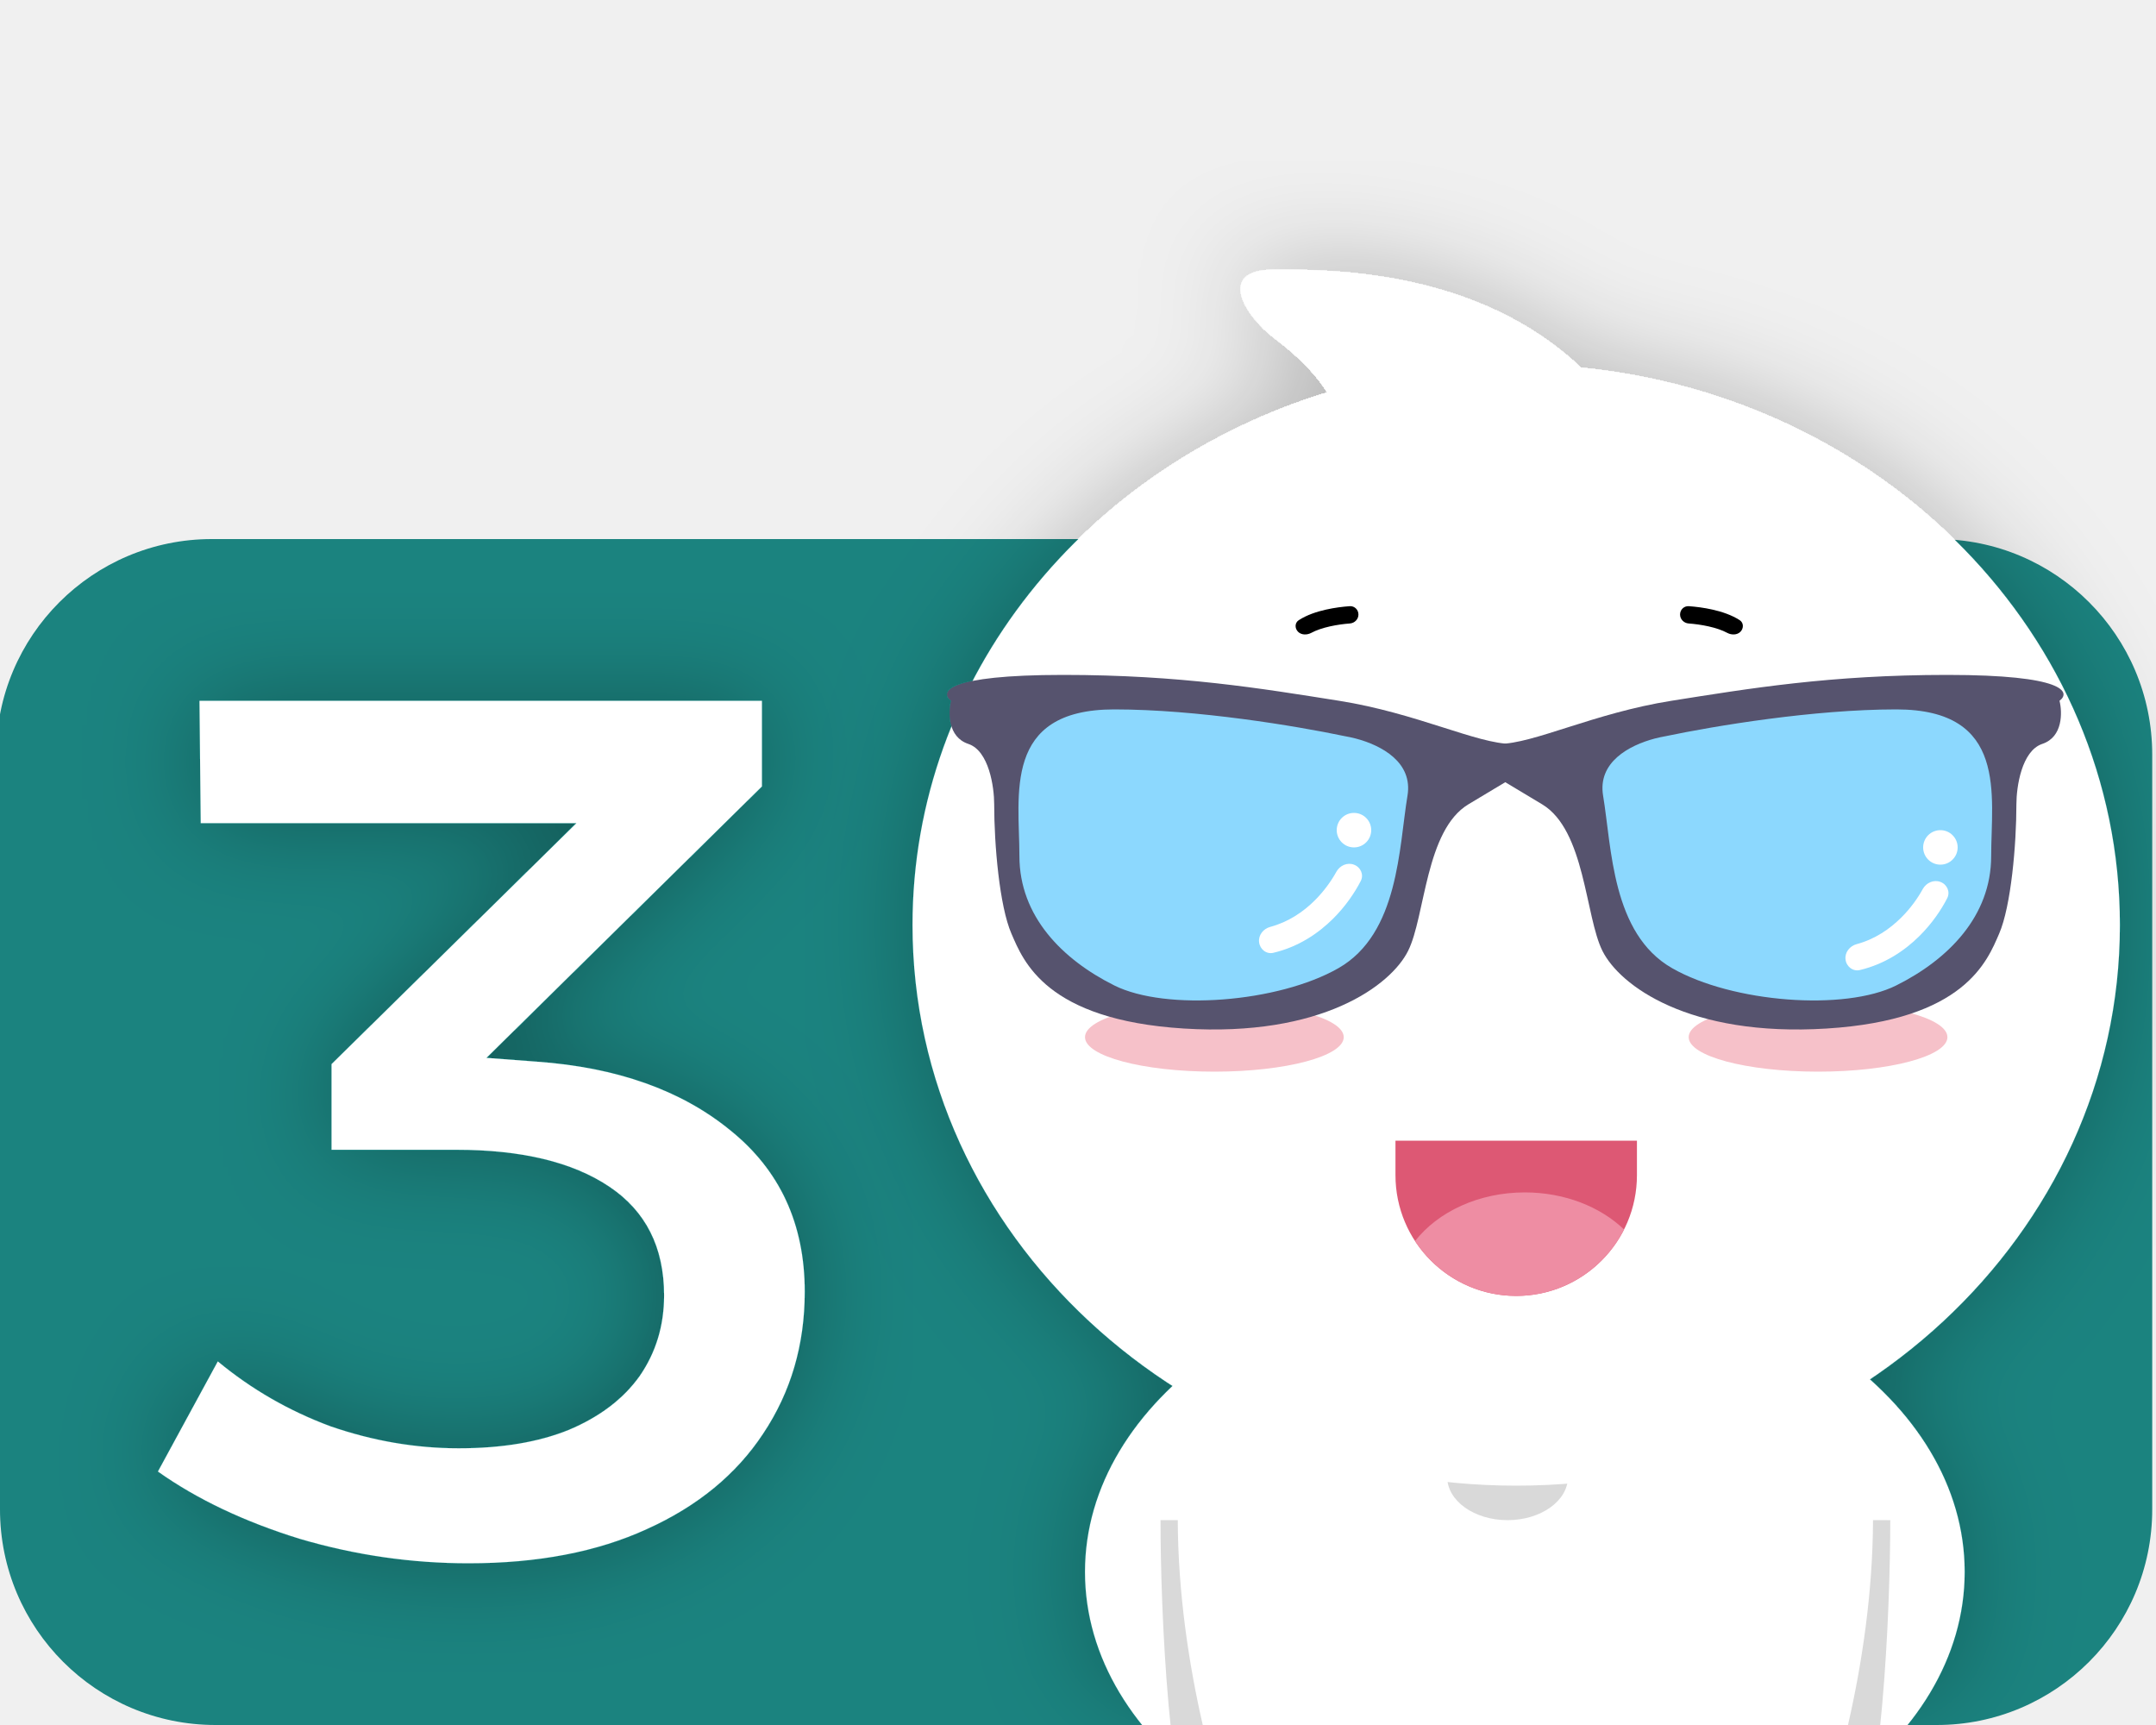
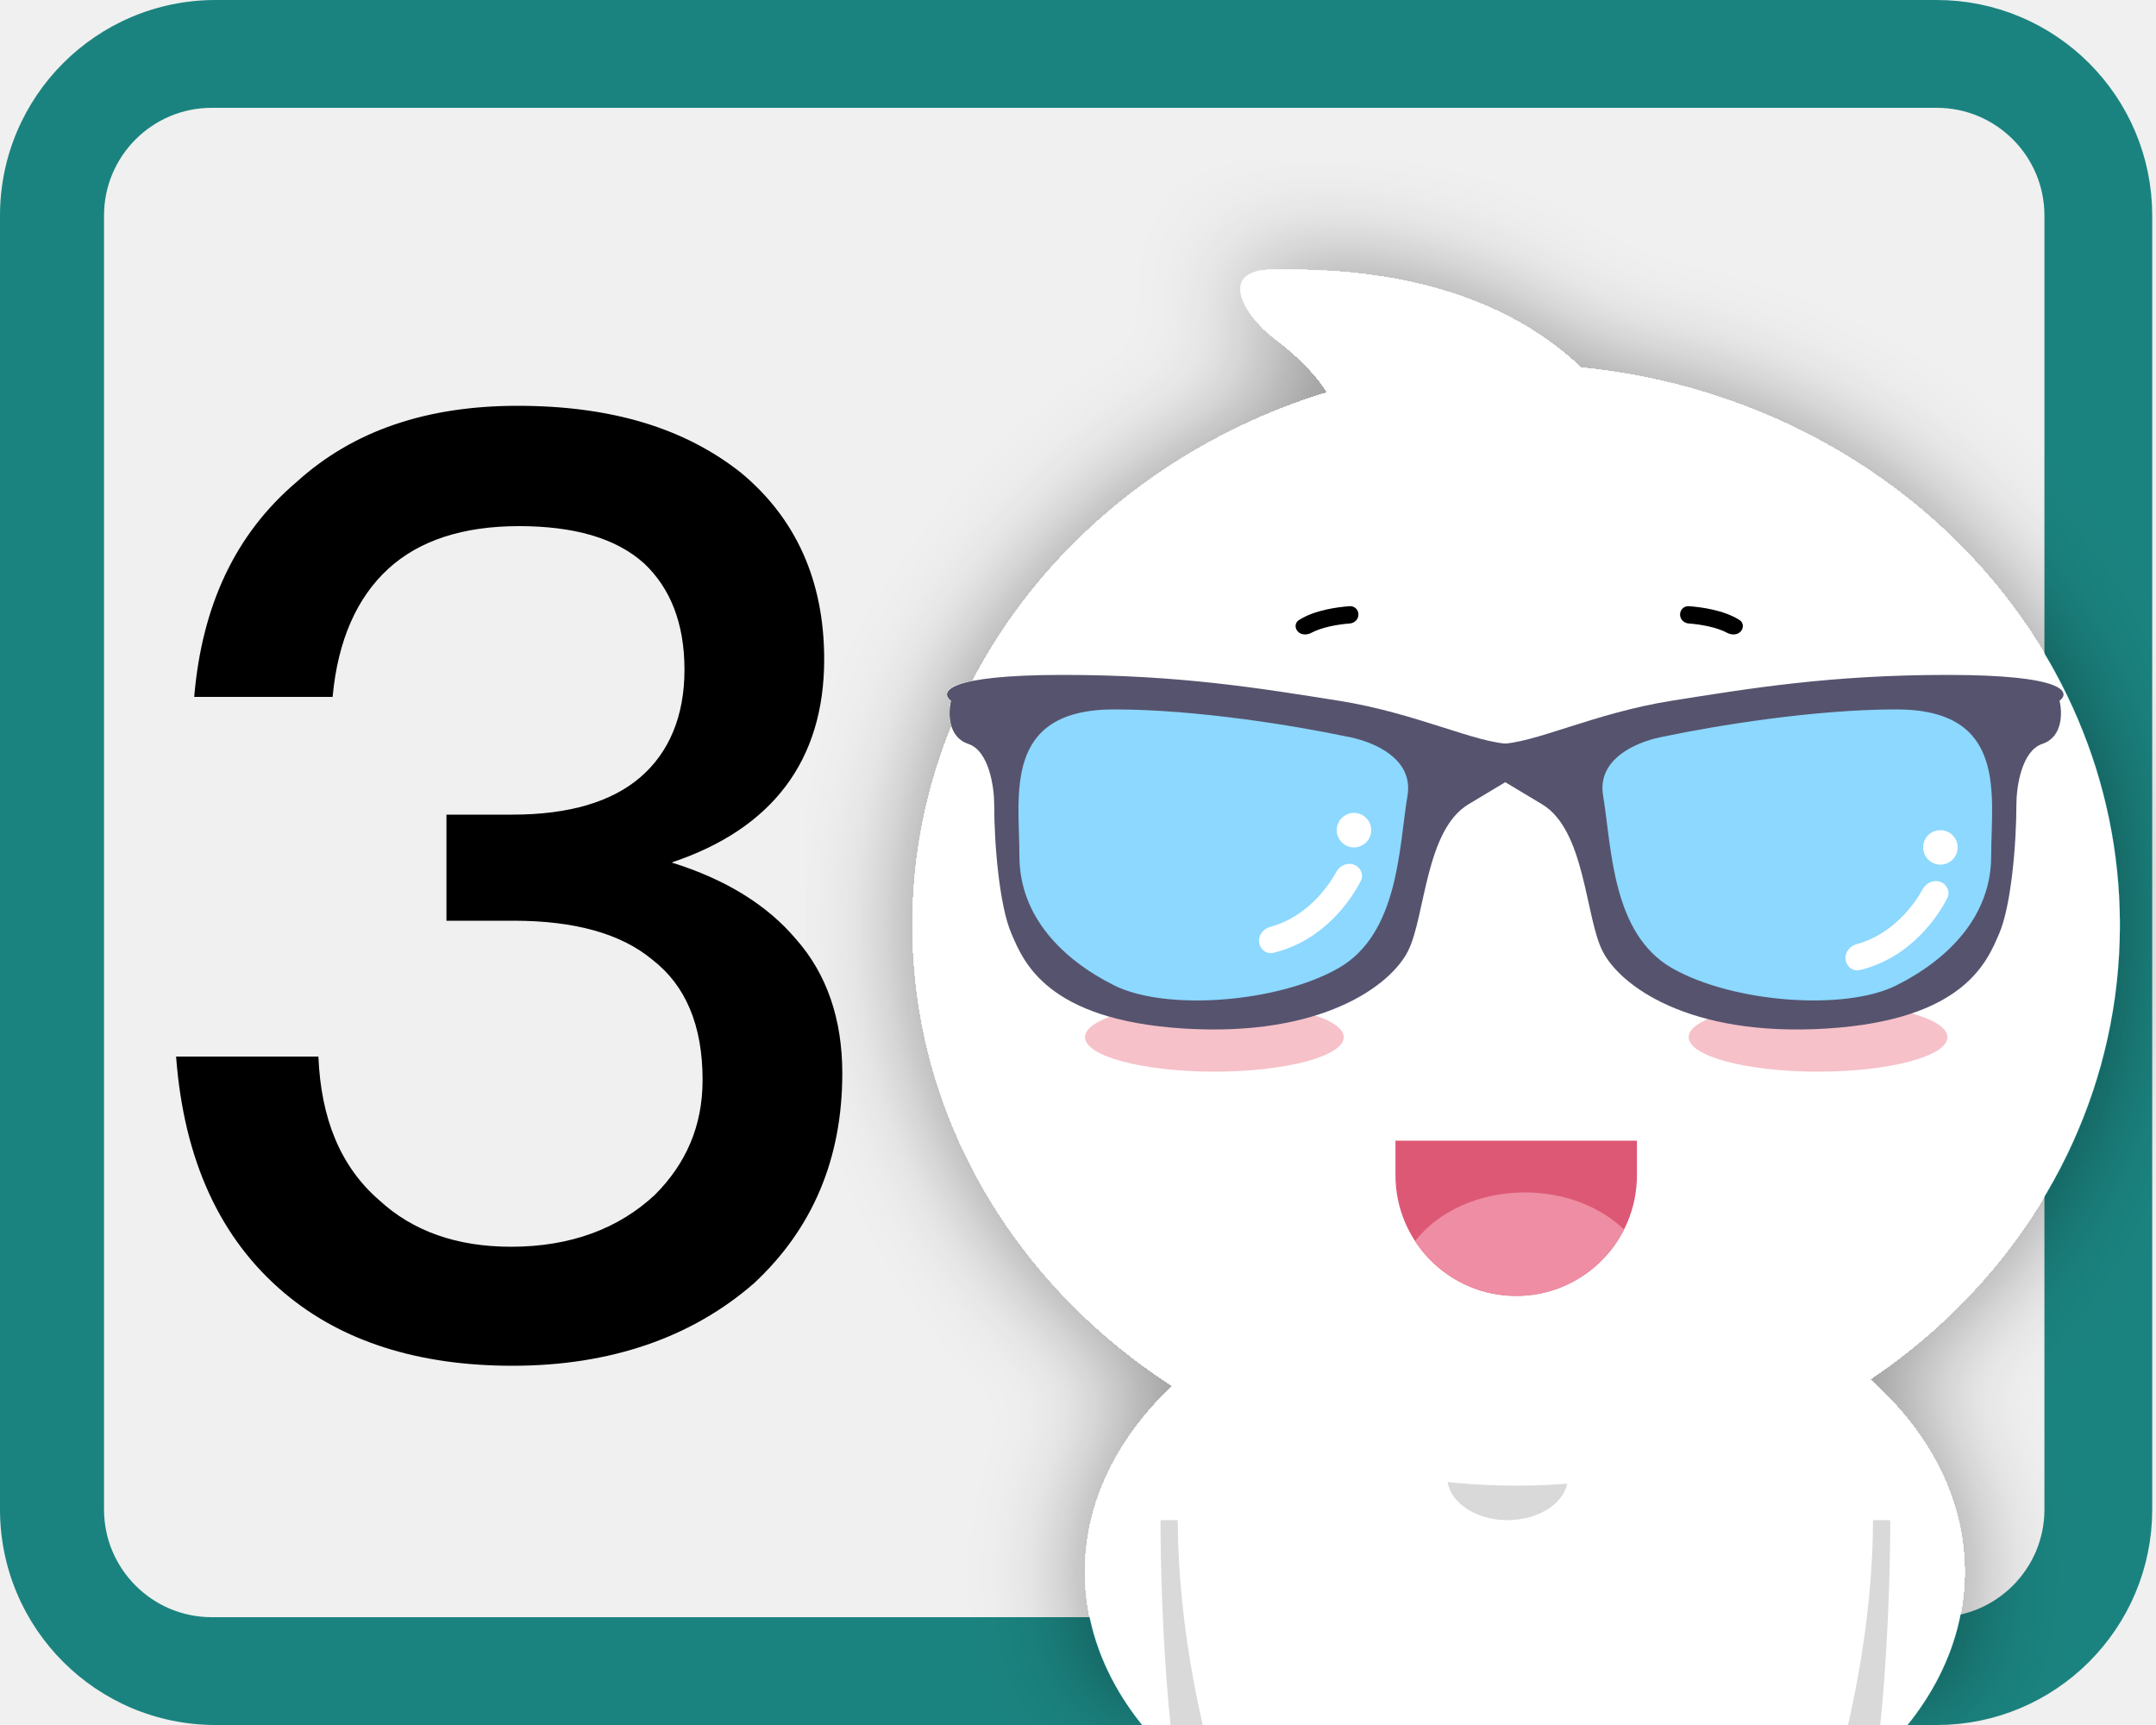
<svg xmlns="http://www.w3.org/2000/svg" width="40" height="32" viewBox="0 0 40 32" fill="none">
-   <g clip-path="url(#clip0_7726_3246)">
-     <rect x="-0.07" y="10" width="40" height="22" rx="4" fill="#1B837F" />
-     <g filter="url(#filter0_d_7726_3246)">
-       <path d="M9.962 19.695C11.444 19.801 12.639 20.225 13.546 20.966C14.469 21.707 14.93 22.706 14.93 23.962C14.93 24.945 14.673 25.823 14.159 26.594C13.66 27.351 12.941 27.941 12.004 28.364C11.081 28.788 9.977 29 8.692 29C7.633 29 6.59 28.849 5.561 28.546C4.533 28.228 3.656 27.812 2.93 27.298L4.041 25.255C4.662 25.77 5.357 26.171 6.128 26.458C6.915 26.73 7.709 26.867 8.51 26.867C9.312 26.867 9.992 26.753 10.552 26.526C11.127 26.284 11.565 25.951 11.867 25.528C12.17 25.089 12.321 24.59 12.321 24.03C12.321 23.137 11.981 22.464 11.3 22.01C10.62 21.556 9.675 21.329 8.465 21.329H6.151V19.74L11.618 14.362L11.981 15.27H3.724L3.701 13H14.136V14.589L8.193 20.444L7.852 19.536L9.962 19.695Z" fill="white" />
-     </g>
-     <g filter="url(#filter1_d_7726_3246)">
+   <g clip-path="url(#clip0_7730_4069)">
+     <rect x="0.93" y="1" width="38" height="30" rx="3" stroke="#1B837F" stroke-width="2" />
+     <g filter="url(#filter0_d_7730_4069)">
      <path d="M28.29 34.92C32.797 34.92 36.45 32.341 36.45 29.16C36.45 25.979 32.797 23.4 28.29 23.4C23.783 23.4 20.13 25.979 20.13 29.16C20.13 32.341 23.783 34.92 28.29 34.92Z" fill="white" />
      <path d="M27.97 28.2C28.588 28.2 29.09 27.841 29.09 27.4C29.09 26.958 28.588 26.6 27.97 26.6C27.351 26.6 26.85 26.958 26.85 27.4C26.85 27.841 27.351 28.2 27.97 28.2Z" fill="#D9D9D9" />
      <path fill-rule="evenodd" clip-rule="evenodd" d="M24.624 7.28C24.436 6.977 24.135 6.644 23.65 6.28C23.122 5.884 22.53 5 23.65 5C24.695 5 27.411 5 29.33 6.819C34.951 7.375 39.33 11.793 39.33 17.16C39.33 22.904 34.316 27.56 28.13 27.56C21.944 27.56 16.93 22.904 16.93 17.16C16.93 12.553 20.155 8.646 24.624 7.28Z" fill="white" />
      <path fill-rule="evenodd" clip-rule="evenodd" d="M31.699 11.62C31.57 11.591 31.439 11.574 31.33 11.566C31.242 11.56 31.17 11.488 31.17 11.4C31.17 11.311 31.242 11.24 31.33 11.245C31.458 11.254 31.614 11.273 31.769 11.308C31.939 11.346 32.127 11.407 32.279 11.506C32.352 11.555 32.352 11.657 32.29 11.72C32.227 11.782 32.125 11.782 32.047 11.741C31.953 11.69 31.833 11.65 31.699 11.62Z" fill="black" />
      <path fill-rule="evenodd" clip-rule="evenodd" d="M24.674 11.62C24.803 11.591 24.934 11.574 25.043 11.566C25.131 11.56 25.203 11.488 25.203 11.4C25.203 11.311 25.131 11.24 25.043 11.245C24.915 11.254 24.759 11.273 24.604 11.308C24.433 11.346 24.245 11.407 24.094 11.506C24.02 11.555 24.02 11.657 24.083 11.72C24.145 11.782 24.248 11.782 24.326 11.741C24.42 11.69 24.54 11.65 24.674 11.62Z" fill="black" />
      <path d="M25.89 21.16H30.37V21.8C30.37 23.037 29.367 24.04 28.13 24.04C26.893 24.04 25.89 23.037 25.89 21.8V21.16Z" fill="#DD5874" />
      <path fill-rule="evenodd" clip-rule="evenodd" d="M30.131 22.808C29.762 23.538 29.005 24.04 28.13 24.04C27.344 24.04 26.653 23.635 26.253 23.023C26.677 22.481 27.431 22.12 28.29 22.12C29.029 22.12 29.691 22.387 30.131 22.808Z" fill="#EE8DA3" />
      <path d="M22.53 19.88C23.855 19.88 24.93 19.593 24.93 19.24C24.93 18.886 23.855 18.6 22.53 18.6C21.204 18.6 20.13 18.886 20.13 19.24C20.13 19.593 21.204 19.88 22.53 19.88Z" fill="#F6C1C9" />
      <path d="M33.73 19.88C35.055 19.88 36.13 19.593 36.13 19.24C36.13 18.886 35.055 18.6 33.73 18.6C32.404 18.6 31.33 18.886 31.33 19.24C31.33 19.593 32.404 19.88 33.73 19.88Z" fill="#F6C1C9" />
      <path d="M36.13 12.52C38.306 12.52 38.423 12.84 38.21 13C38.263 13.213 38.274 13.672 37.89 13.8C37.506 13.928 37.41 14.6 37.41 14.92C37.41 15.667 37.311 16.81 37.09 17.32C36.869 17.83 36.45 18.92 33.89 19.08C31.33 19.24 30.05 18.28 29.73 17.64C29.41 17 29.41 15.4 28.61 14.92L27.81 14.44V13.8C28.45 13.8 29.57 13.228 31.01 13C32.45 12.772 33.954 12.52 36.13 12.52Z" fill="#56536E" />
      <path d="M31.022 17.96C29.902 17.32 29.902 15.72 29.742 14.76C29.639 14.141 30.221 13.827 30.702 13.7C30.773 13.682 30.842 13.667 30.906 13.656C31.808 13.467 33.645 13.16 35.182 13.16C37.262 13.16 36.942 14.76 36.942 15.88C36.942 17 36.142 17.8 35.182 18.28C34.222 18.76 32.142 18.6 31.022 17.96Z" fill="#8CD8FE" />
      <path d="M19.724 12.52C17.549 12.52 17.431 12.84 17.645 13C17.591 13.213 17.581 13.672 17.965 13.8C18.349 13.928 18.445 14.6 18.445 14.92C18.445 15.667 18.543 16.81 18.765 17.32C18.986 17.83 19.404 18.92 21.964 19.08C24.524 19.24 25.804 18.28 26.124 17.64C26.444 17 26.444 15.4 27.244 14.92L28.044 14.44V13.8C27.404 13.8 26.284 13.228 24.844 13C23.404 12.772 21.9 12.52 19.724 12.52Z" fill="#56536E" />
      <path d="M24.832 17.96C25.953 17.32 25.953 15.72 26.113 14.76C26.216 14.141 25.634 13.827 25.152 13.7C25.081 13.682 25.013 13.667 24.948 13.656C24.046 13.467 22.209 13.16 20.672 13.16C18.593 13.16 18.913 14.76 18.913 15.88C18.913 17 19.712 17.8 20.672 18.28C21.633 18.76 23.712 18.6 24.832 17.96Z" fill="#8CD8FE" />
      <path d="M25.12 15.72C25.297 15.72 25.44 15.576 25.44 15.4C25.44 15.223 25.297 15.08 25.12 15.08C24.943 15.08 24.8 15.223 24.8 15.4C24.8 15.576 24.943 15.72 25.12 15.72Z" fill="white" />
      <path fill-rule="evenodd" clip-rule="evenodd" d="M24.394 16.702C24.571 16.525 24.704 16.334 24.793 16.173C24.857 16.056 24.995 15.993 25.119 16.04C25.244 16.086 25.307 16.225 25.246 16.343C25.135 16.558 24.965 16.811 24.733 17.042C24.458 17.315 24.09 17.565 23.625 17.675C23.496 17.706 23.376 17.611 23.36 17.48C23.343 17.348 23.437 17.23 23.565 17.195C23.903 17.104 24.178 16.917 24.394 16.702Z" fill="white" />
      <path d="M36 16.04C36.176 16.04 36.32 15.897 36.32 15.72C36.32 15.543 36.176 15.4 36 15.4C35.823 15.4 35.68 15.543 35.68 15.72C35.68 15.897 35.823 16.04 36 16.04Z" fill="white" />
      <path fill-rule="evenodd" clip-rule="evenodd" d="M35.274 17.021C35.452 16.845 35.584 16.654 35.673 16.492C35.737 16.376 35.876 16.313 36 16.36C36.124 16.406 36.187 16.545 36.126 16.663C36.016 16.878 35.845 17.131 35.613 17.362C35.338 17.635 34.97 17.884 34.506 17.995C34.377 18.026 34.256 17.931 34.24 17.8C34.223 17.668 34.317 17.55 34.445 17.515C34.783 17.424 35.058 17.236 35.274 17.021Z" fill="white" />
      <path d="M22.438 34.574C21.842 33.516 21.691 29.884 21.691 28.2C21.7 30.936 22.507 33.528 22.909 34.483C23.001 34.954 23.034 35.632 22.438 34.574Z" stroke="#D9D9D9" stroke-width="0.32" />
      <path d="M34.162 34.574C34.759 33.516 34.909 29.884 34.91 28.2C34.9 30.936 34.093 33.528 33.691 34.483C33.6 34.954 33.566 35.632 34.162 34.574Z" stroke="#D9D9D9" stroke-width="0.32" />
    </g>
+     <path d="M9.603 7.528C11.331 7.528 12.699 7.936 13.755 8.776C14.763 9.616 15.291 10.768 15.291 12.232C15.291 14.104 14.331 15.376 12.459 16C13.467 16.312 14.235 16.792 14.763 17.416C15.339 18.064 15.627 18.904 15.627 19.912C15.627 21.496 15.075 22.792 13.995 23.8C12.843 24.808 11.331 25.336 9.507 25.336C7.755 25.336 6.339 24.88 5.283 23.992C4.083 22.984 3.411 21.52 3.267 19.6H5.907C5.955 20.752 6.315 21.64 7.035 22.264C7.659 22.84 8.475 23.128 9.483 23.128C10.587 23.128 11.475 22.792 12.147 22.168C12.723 21.592 13.035 20.896 13.035 20.032C13.035 19.024 12.723 18.28 12.099 17.8C11.523 17.32 10.659 17.08 9.531 17.08H8.283V15.112H9.507C10.563 15.112 11.355 14.872 11.883 14.416C12.411 13.96 12.699 13.288 12.699 12.424C12.699 11.56 12.435 10.912 11.955 10.456C11.427 9.976 10.635 9.76 9.627 9.76C8.595 9.76 7.779 10.024 7.203 10.552C6.627 11.08 6.267 11.872 6.171 12.928H3.603C3.747 11.224 4.371 9.904 5.499 8.944C6.555 7.984 7.923 7.528 9.603 7.528Z" fill="black" />
  </g>
  <defs>
-     <filter id="filter0_d_7726_3246" x="0.93" y="11" width="16" height="20" filterUnits="userSpaceOnUse" color-interpolation-filters="sRGB">
+     <filter id="filter0_d_7730_4069" x="14.93" y="3" width="26.4" height="34.295" filterUnits="userSpaceOnUse" color-interpolation-filters="sRGB">
      <feFlood flood-opacity="0" result="BackgroundImageFix" />
      <feColorMatrix in="SourceAlpha" type="matrix" values="0 0 0 0 0 0 0 0 0 0 0 0 0 0 0 0 0 0 127 0" result="hardAlpha" />
      <feOffset />
      <feGaussianBlur stdDeviation="1" />
      <feComposite in2="hardAlpha" operator="out" />
-       <feColorMatrix type="matrix" values="0 0 0 0 0 0 0 0 0 0 0 0 0 0 0 0 0 0 0.3 0" />
-       <feBlend mode="normal" in2="BackgroundImageFix" result="effect1_dropShadow_7726_3246" />
-       <feBlend mode="normal" in="SourceGraphic" in2="effect1_dropShadow_7726_3246" result="shape" />
+       <feColorMatrix type="matrix" values="0 0 0 0 0 0 0 0 0 0 0 0 0 0 0 0 0 0 0.4 0" />
+       <feBlend mode="normal" in2="BackgroundImageFix" result="effect1_dropShadow_7730_4069" />
+       <feBlend mode="normal" in="SourceGraphic" in2="effect1_dropShadow_7730_4069" result="shape" />
    </filter>
-     <filter id="filter1_d_7726_3246" x="14.93" y="3" width="26.4" height="34.295" filterUnits="userSpaceOnUse" color-interpolation-filters="sRGB">
-       <feFlood flood-opacity="0" result="BackgroundImageFix" />
-       <feColorMatrix in="SourceAlpha" type="matrix" values="0 0 0 0 0 0 0 0 0 0 0 0 0 0 0 0 0 0 127 0" result="hardAlpha" />
-       <feOffset />
-       <feGaussianBlur stdDeviation="1" />
-       <feComposite in2="hardAlpha" operator="out" />
-       <feColorMatrix type="matrix" values="0 0 0 0 0 0 0 0 0 0 0 0 0 0 0 0 0 0 0.25 0" />
-       <feBlend mode="normal" in2="BackgroundImageFix" result="effect1_dropShadow_7726_3246" />
-       <feBlend mode="normal" in="SourceGraphic" in2="effect1_dropShadow_7726_3246" result="shape" />
-     </filter>
-     <clipPath id="clip0_7726_3246">
+     <clipPath id="clip0_7730_4069">
      <rect width="40" height="32" rx="4" fill="white" />
    </clipPath>
  </defs>
</svg>
